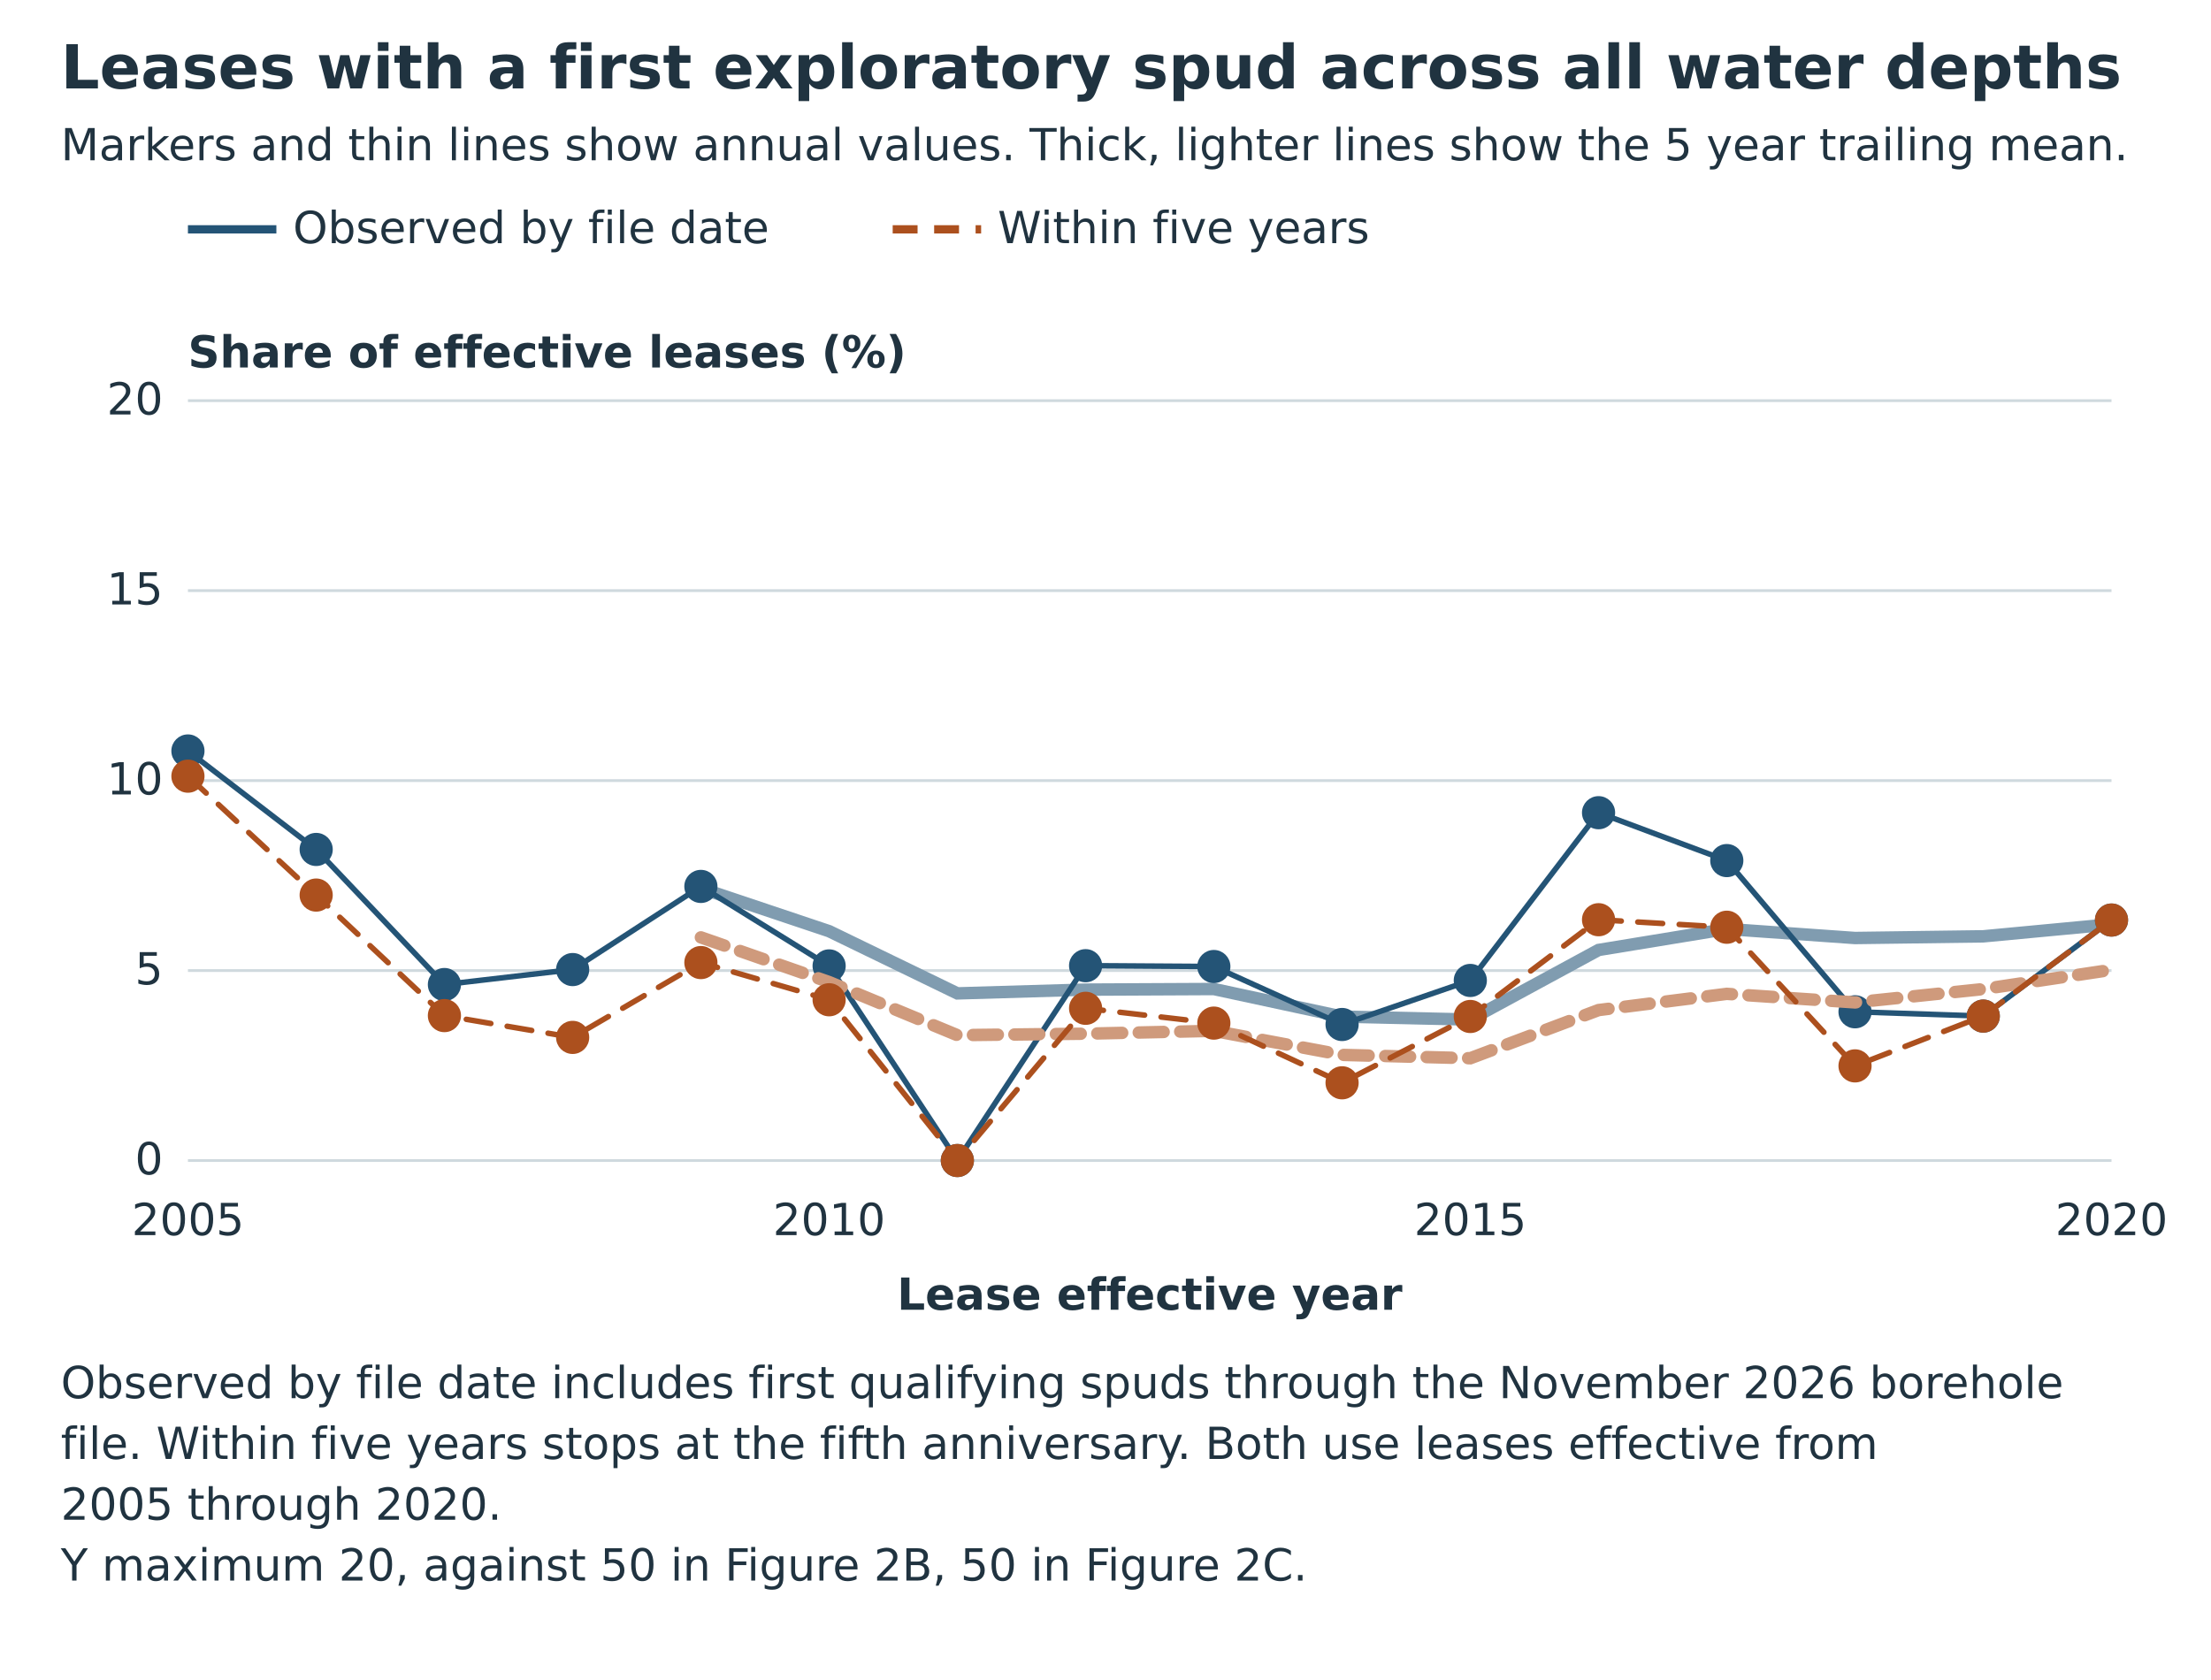
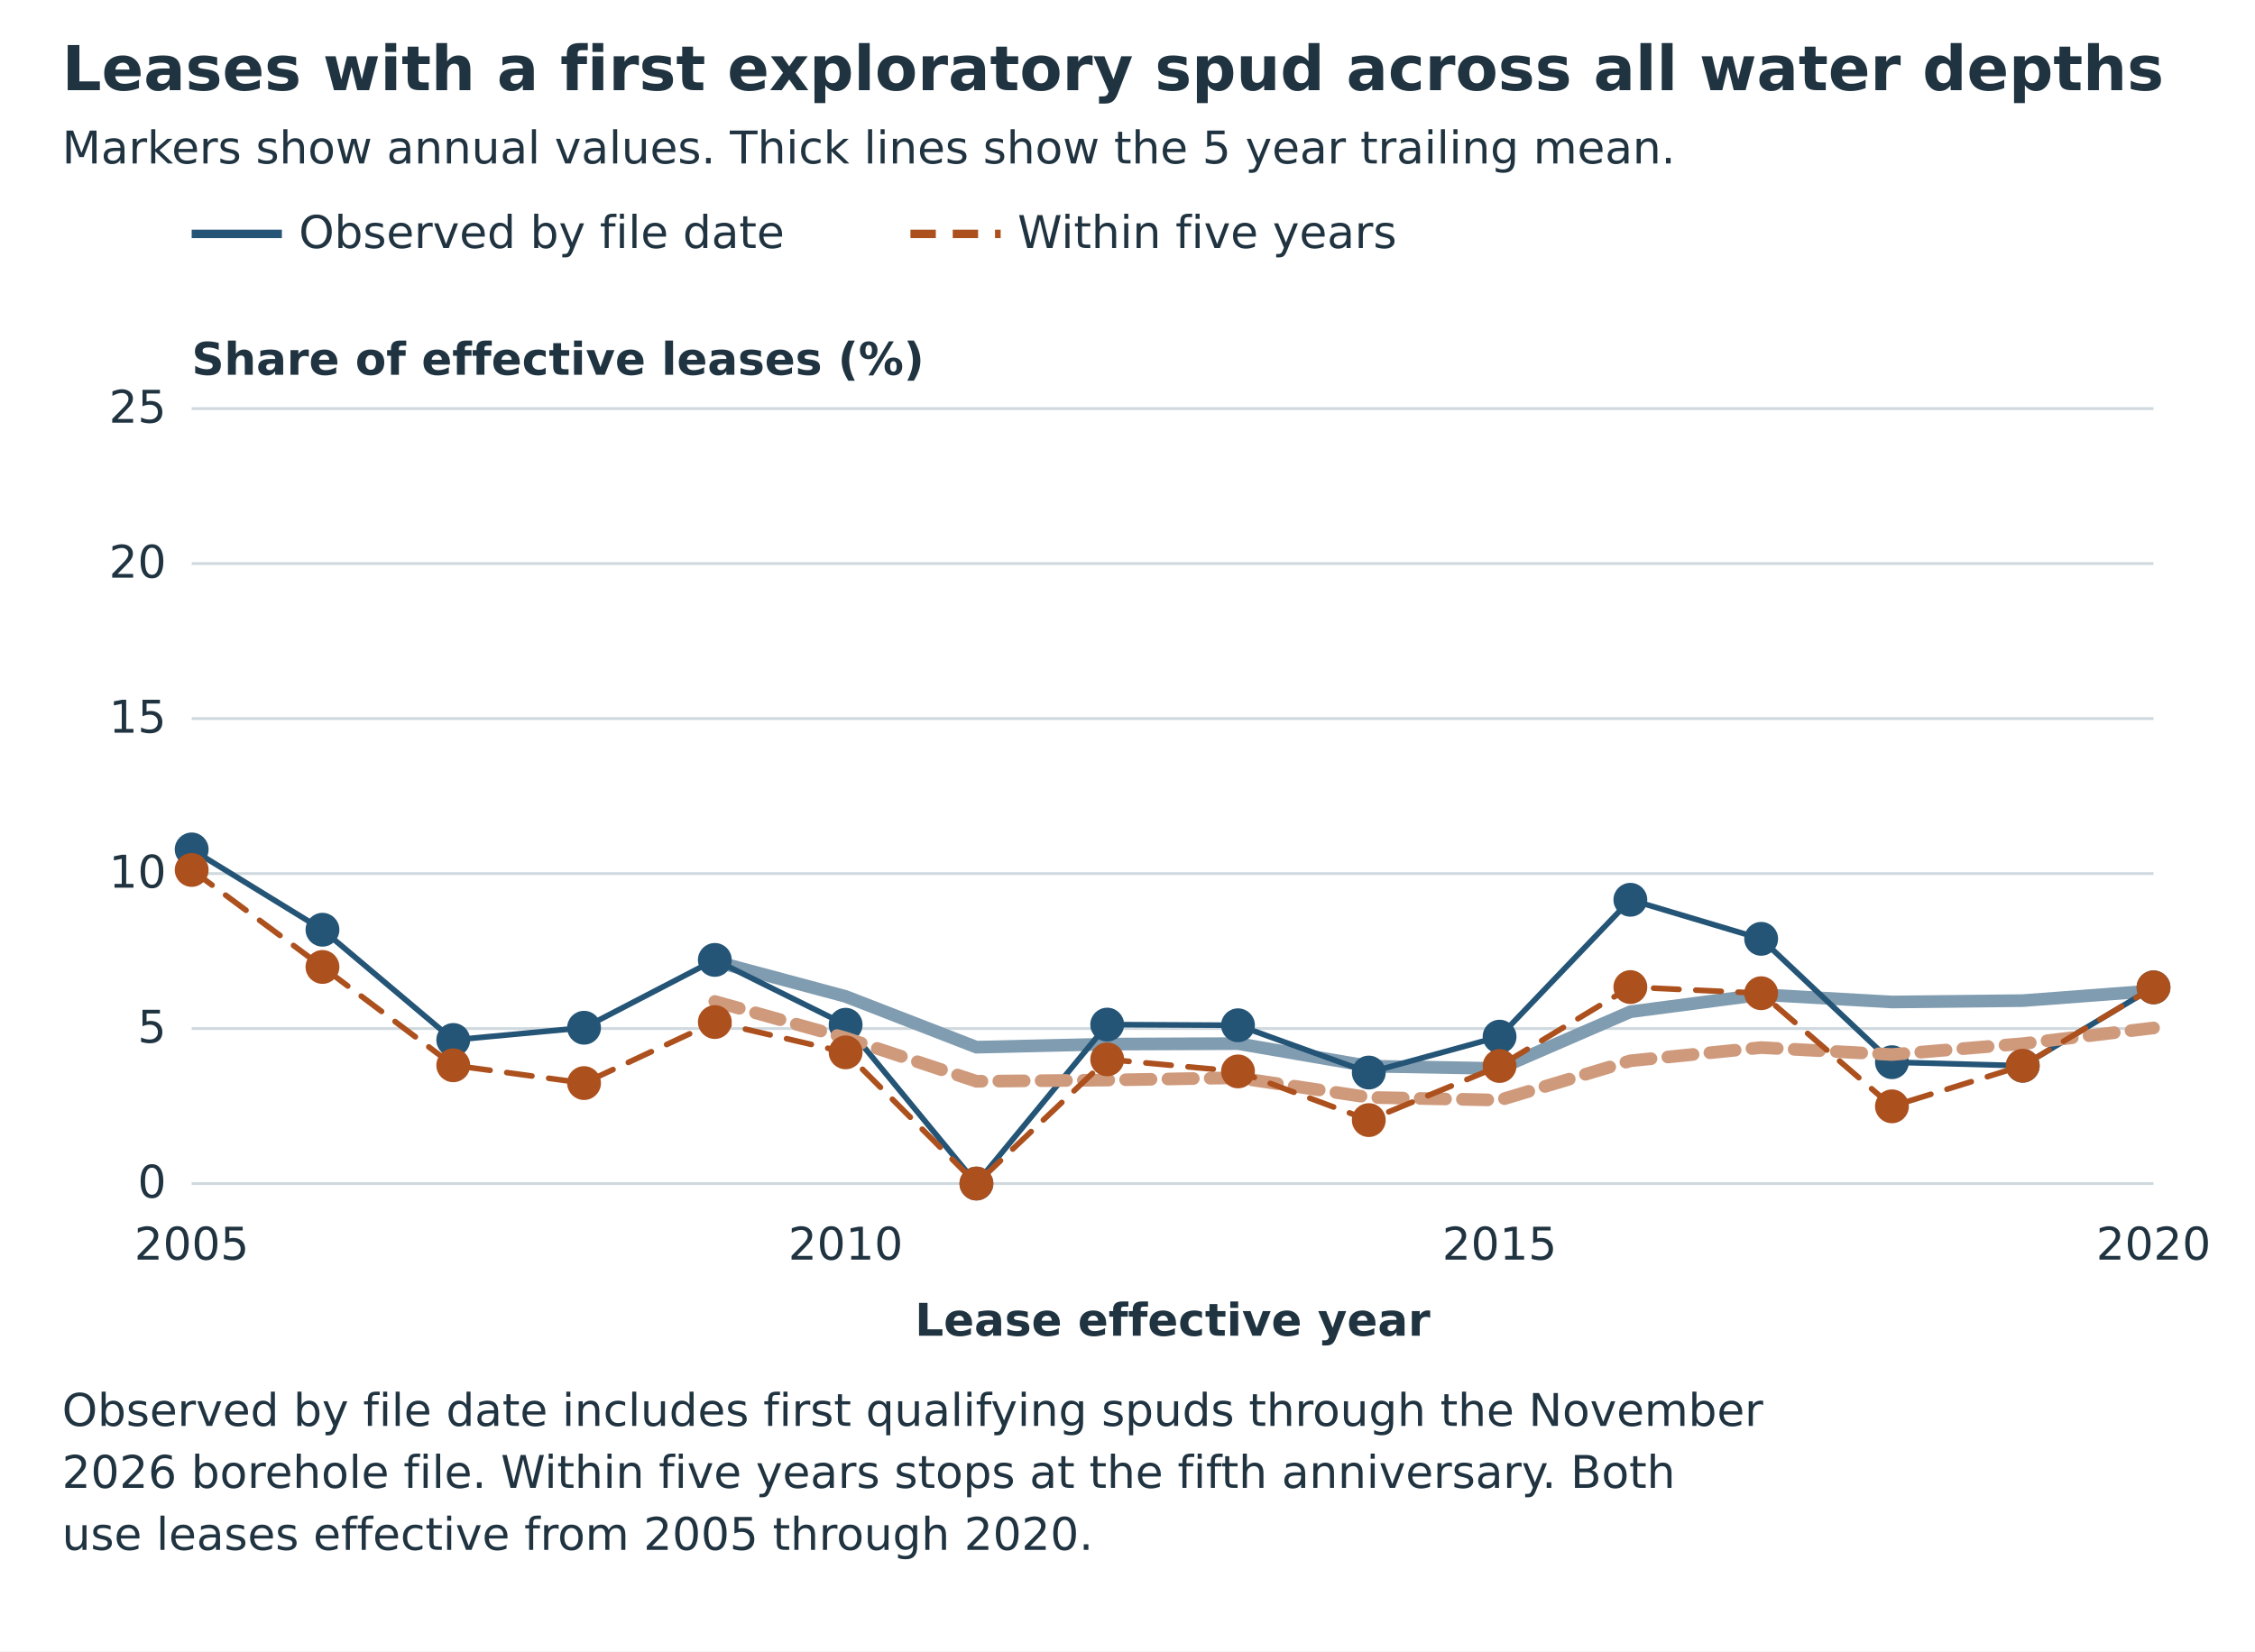
- <svg xmlns="http://www.w3.org/2000/svg" role="img" aria-label="Leases with a first exploratory spud across all water depths" font-family="'DejaVu Sans','Segoe UI',Arial,sans-serif" font-size="16" fill="#203340" width="800" height="608" viewBox="0 0 800 608">
-   <rect width="800" height="608" fill="white" />
+ <svg xmlns="http://www.w3.org/2000/svg" role="img" aria-label="Leases with a first exploratory spud across all water depths" font-family="'DejaVu Sans','Segoe UI',Arial,sans-serif" font-size="16" fill="#203340" width="800" height="586" viewBox="0 0 800 586">
+   <rect width="800" height="586" fill="white" />
  <text x="22" y="32" font-size="22" font-weight="bold">Leases with a first exploratory spud across all water depths</text>
-   <text x="22" y="58">Markers and thin lines show annual values. Thick, lighter lines show the 5 year trailing mean.</text>
+   <text x="22" y="58">Markers show annual values. Thick lines show the 5 year trailing mean.</text>
  <g data-legend="0">
    <rect x="62" y="70" height="27" width="244" fill="white" />
    <line x1="68" y1="83" x2="100" y2="83" stroke="#245476" stroke-width="3" />
    <text x="106" y="88">Observed by file date</text>
  </g>
  <g data-legend="1">
    <rect x="317" y="70" height="27" width="208" fill="white" />
    <line x1="323" y1="83" x2="355" y2="83" stroke="#ac501e" stroke-width="3" stroke-dasharray="9 6" />
    <text x="361" y="88">Within five years</text>
  </g>
  <text x="68" y="133" font-weight="bold">Share of effective leases (%)</text>
  <line x1="68" x2="764" y1="420.0" y2="420.0" stroke="#cfd9de" />
  <text x="59" y="425.0" text-anchor="end">0</text>
-   <line x1="68" x2="764" y1="351.25" y2="351.25" stroke="#cfd9de" />
-   <text x="59" y="356.25" text-anchor="end">5</text>
-   <line x1="68" x2="764" y1="282.5" y2="282.5" stroke="#cfd9de" />
-   <text x="59" y="287.5" text-anchor="end">10</text>
-   <line x1="68" x2="764" y1="213.75" y2="213.75" stroke="#cfd9de" />
-   <text x="59" y="218.75" text-anchor="end">15</text>
+   <line x1="68" x2="764" y1="365.0" y2="365.0" stroke="#cfd9de" />
+   <text x="59" y="370.0" text-anchor="end">5</text>
+   <line x1="68" x2="764" y1="310.0" y2="310.0" stroke="#cfd9de" />
+   <text x="59" y="315.0" text-anchor="end">10</text>
+   <line x1="68" x2="764" y1="255.0" y2="255.0" stroke="#cfd9de" />
+   <text x="59" y="260.0" text-anchor="end">15</text>
+   <line x1="68" x2="764" y1="200.0" y2="200.0" stroke="#cfd9de" />
+   <text x="59" y="205.0" text-anchor="end">20</text>
  <line x1="68" x2="764" y1="145.0" y2="145.0" stroke="#cfd9de" />
-   <text x="59" y="150.0" text-anchor="end">20</text>
+   <text x="59" y="150.0" text-anchor="end">25</text>
  <text x="68.0" y="447" text-anchor="middle">2005</text>
  <text x="300.0" y="447" text-anchor="middle">2010</text>
  <text x="532.0" y="447" text-anchor="middle">2015</text>
  <text x="764.0" y="447" text-anchor="middle">2020</text>
  <text x="416.0" y="474" text-anchor="middle" font-weight="bold">Lease effective year</text>
  <g data-series="0" data-label="Observed by file date">
-     <path d="M253.60,321.44l0,0 L300.00,337.00 L346.40,359.51 L392.80,358.15 L439.20,357.93 L485.60,367.92 L532.00,368.98 L578.40,343.80 L624.80,336.19 L671.20,339.47 L717.60,338.86 L764.00,334.49" fill="none" stroke="#809cb0" stroke-width="4.5" stroke-linecap="round" class="trend" />
-     <path d="M68.00,271.78l0,0 L114.40,307.42 L160.80,356.31 L207.20,350.89 L253.60,320.80 L300.00,349.57 L346.40,420.00 L392.80,349.49 L439.20,349.79 L485.60,370.77 L532.00,354.83 L578.40,294.12 L624.80,311.45 L671.20,366.17 L717.60,367.73 L764.00,332.97" fill="none" stroke="#245476" stroke-width="2" stroke-linecap="round" class="annual" />
-     <circle cx="68.00" cy="271.78" r="5" stroke="#245476" stroke-width="2" fill="#245476" data-year="2005" />
-     <circle cx="114.40" cy="307.42" r="5" stroke="#245476" stroke-width="2" fill="#245476" data-year="2006" />
-     <circle cx="160.80" cy="356.31" r="5" stroke="#245476" stroke-width="2" fill="#245476" data-year="2007" />
-     <circle cx="207.20" cy="350.89" r="5" stroke="#245476" stroke-width="2" fill="#245476" data-year="2008" />
-     <circle cx="253.60" cy="320.80" r="5" stroke="#245476" stroke-width="2" fill="#245476" data-year="2009" />
-     <circle cx="300.00" cy="349.57" r="5" stroke="#245476" stroke-width="2" fill="#245476" data-year="2010" />
+     <path d="M253.60,341.15l0,0 L300.00,353.60 L346.40,371.61 L392.80,370.52 L439.20,370.34 L485.60,378.34 L532.00,379.18 L578.40,359.04 L624.80,352.95 L671.20,355.57 L717.60,355.09 L764.00,351.59" fill="none" stroke="#809cb0" stroke-width="4.5" stroke-linecap="round" class="trend" />
+     <path d="M68.00,301.43l0,0 L114.40,329.93 L160.80,369.05 L207.20,364.71 L253.60,340.64 L300.00,363.65 L346.40,420.00 L392.80,363.59 L439.20,363.83 L485.60,380.61 L532.00,367.87 L578.40,319.30 L624.80,333.16 L671.20,376.94 L717.60,378.19 L764.00,350.38" fill="none" stroke="#245476" stroke-width="2" stroke-linecap="round" class="annual" />
+     <circle cx="68.00" cy="301.43" r="5" stroke="#245476" stroke-width="2" fill="#245476" data-year="2005" />
+     <circle cx="114.40" cy="329.93" r="5" stroke="#245476" stroke-width="2" fill="#245476" data-year="2006" />
+     <circle cx="160.80" cy="369.05" r="5" stroke="#245476" stroke-width="2" fill="#245476" data-year="2007" />
+     <circle cx="207.20" cy="364.71" r="5" stroke="#245476" stroke-width="2" fill="#245476" data-year="2008" />
+     <circle cx="253.60" cy="340.64" r="5" stroke="#245476" stroke-width="2" fill="#245476" data-year="2009" />
+     <circle cx="300.00" cy="363.65" r="5" stroke="#245476" stroke-width="2" fill="#245476" data-year="2010" />
    <circle cx="346.40" cy="420.00" r="5" stroke="#245476" stroke-width="2" fill="#245476" data-year="2011" />
-     <circle cx="392.80" cy="349.49" r="5" stroke="#245476" stroke-width="2" fill="#245476" data-year="2012" />
-     <circle cx="439.20" cy="349.79" r="5" stroke="#245476" stroke-width="2" fill="#245476" data-year="2013" />
-     <circle cx="485.60" cy="370.77" r="5" stroke="#245476" stroke-width="2" fill="#245476" data-year="2014" />
-     <circle cx="532.00" cy="354.83" r="5" stroke="#245476" stroke-width="2" fill="#245476" data-year="2015" />
-     <circle cx="578.40" cy="294.12" r="5" stroke="#245476" stroke-width="2" fill="#245476" data-year="2016" />
-     <circle cx="624.80" cy="311.45" r="5" stroke="#245476" stroke-width="2" fill="#245476" data-year="2017" />
-     <circle cx="671.20" cy="366.17" r="5" stroke="#245476" stroke-width="2" fill="#245476" data-year="2018" />
-     <circle cx="717.60" cy="367.73" r="5" stroke="#245476" stroke-width="2" fill="#245476" data-year="2019" />
-     <circle cx="764.00" cy="332.97" r="5" stroke="#245476" stroke-width="2" fill="#245476" data-year="2020" />
+     <circle cx="392.80" cy="363.59" r="5" stroke="#245476" stroke-width="2" fill="#245476" data-year="2012" />
+     <circle cx="439.20" cy="363.83" r="5" stroke="#245476" stroke-width="2" fill="#245476" data-year="2013" />
+     <circle cx="485.60" cy="380.61" r="5" stroke="#245476" stroke-width="2" fill="#245476" data-year="2014" />
+     <circle cx="532.00" cy="367.87" r="5" stroke="#245476" stroke-width="2" fill="#245476" data-year="2015" />
+     <circle cx="578.40" cy="319.30" r="5" stroke="#245476" stroke-width="2" fill="#245476" data-year="2016" />
+     <circle cx="624.80" cy="333.16" r="5" stroke="#245476" stroke-width="2" fill="#245476" data-year="2017" />
+     <circle cx="671.20" cy="376.94" r="5" stroke="#245476" stroke-width="2" fill="#245476" data-year="2018" />
+     <circle cx="717.60" cy="378.19" r="5" stroke="#245476" stroke-width="2" fill="#245476" data-year="2019" />
+     <circle cx="764.00" cy="350.38" r="5" stroke="#245476" stroke-width="2" fill="#245476" data-year="2020" />
  </g>
  <g data-series="1" data-label="Within five years">
-     <path d="M253.60,339.24l0,0 L300.00,355.42 L346.40,374.63 L392.80,374.10 L439.20,373.07 L485.60,381.77 L532.00,382.98 L578.40,365.55 L624.80,359.68 L671.20,362.78 L717.60,357.95 L764.00,350.98" fill="none" stroke="#cf9a7c" stroke-width="4.5" stroke-linecap="round" class="trend" stroke-dasharray="9 6" />
-     <path d="M68.00,280.90l0,0 L114.40,323.93 L160.80,367.55 L207.20,375.44 L253.60,348.36 L300.00,361.82 L346.40,420.00 L392.80,364.91 L439.20,370.27 L485.60,391.87 L532.00,367.87 L578.40,332.85 L624.80,335.57 L671.20,385.75 L717.60,367.73 L764.00,332.97" fill="none" stroke="#ac501e" stroke-width="2" stroke-linecap="round" class="annual" stroke-dasharray="9 6" />
-     <circle cx="68.00" cy="280.90" r="5" stroke="#ac501e" stroke-width="2" fill="#ac501e" data-year="2005" />
-     <circle cx="114.40" cy="323.93" r="5" stroke="#ac501e" stroke-width="2" fill="#ac501e" data-year="2006" />
-     <circle cx="160.80" cy="367.55" r="5" stroke="#ac501e" stroke-width="2" fill="#ac501e" data-year="2007" />
-     <circle cx="207.20" cy="375.44" r="5" stroke="#ac501e" stroke-width="2" fill="#ac501e" data-year="2008" />
-     <circle cx="253.60" cy="348.36" r="5" stroke="#ac501e" stroke-width="2" fill="#ac501e" data-year="2009" />
-     <circle cx="300.00" cy="361.82" r="5" stroke="#ac501e" stroke-width="2" fill="#ac501e" data-year="2010" />
+     <path d="M253.60,355.39l0,0 L300.00,368.33 L346.40,383.71 L392.80,383.28 L439.20,382.46 L485.60,389.42 L532.00,390.39 L578.40,376.44 L624.80,371.75 L671.20,374.22 L717.60,370.36 L764.00,364.78" fill="none" stroke="#cf9a7c" stroke-width="4.5" stroke-linecap="round" class="trend" stroke-dasharray="9 6" />
+     <path d="M68.00,308.72l0,0 L114.40,343.14 L160.80,378.04 L207.20,384.35 L253.60,362.69 L300.00,373.45 L346.40,420.00 L392.80,375.93 L439.20,380.21 L485.60,397.49 L532.00,378.29 L578.40,350.28 L624.80,352.46 L671.20,392.60 L717.60,378.19 L764.00,350.38" fill="none" stroke="#ac501e" stroke-width="2" stroke-linecap="round" class="annual" stroke-dasharray="9 6" />
+     <circle cx="68.00" cy="308.72" r="5" stroke="#ac501e" stroke-width="2" fill="#ac501e" data-year="2005" />
+     <circle cx="114.40" cy="343.14" r="5" stroke="#ac501e" stroke-width="2" fill="#ac501e" data-year="2006" />
+     <circle cx="160.80" cy="378.04" r="5" stroke="#ac501e" stroke-width="2" fill="#ac501e" data-year="2007" />
+     <circle cx="207.20" cy="384.35" r="5" stroke="#ac501e" stroke-width="2" fill="#ac501e" data-year="2008" />
+     <circle cx="253.60" cy="362.69" r="5" stroke="#ac501e" stroke-width="2" fill="#ac501e" data-year="2009" />
+     <circle cx="300.00" cy="373.45" r="5" stroke="#ac501e" stroke-width="2" fill="#ac501e" data-year="2010" />
    <circle cx="346.40" cy="420.00" r="5" stroke="#ac501e" stroke-width="2" fill="#ac501e" data-year="2011" />
-     <circle cx="392.80" cy="364.91" r="5" stroke="#ac501e" stroke-width="2" fill="#ac501e" data-year="2012" />
-     <circle cx="439.20" cy="370.27" r="5" stroke="#ac501e" stroke-width="2" fill="#ac501e" data-year="2013" />
-     <circle cx="485.60" cy="391.87" r="5" stroke="#ac501e" stroke-width="2" fill="#ac501e" data-year="2014" />
-     <circle cx="532.00" cy="367.87" r="5" stroke="#ac501e" stroke-width="2" fill="#ac501e" data-year="2015" />
-     <circle cx="578.40" cy="332.85" r="5" stroke="#ac501e" stroke-width="2" fill="#ac501e" data-year="2016" />
-     <circle cx="624.80" cy="335.57" r="5" stroke="#ac501e" stroke-width="2" fill="#ac501e" data-year="2017" />
-     <circle cx="671.20" cy="385.75" r="5" stroke="#ac501e" stroke-width="2" fill="#ac501e" data-year="2018" />
-     <circle cx="717.60" cy="367.73" r="5" stroke="#ac501e" stroke-width="2" fill="#ac501e" data-year="2019" />
-     <circle cx="764.00" cy="332.97" r="5" stroke="#ac501e" stroke-width="2" fill="#ac501e" data-year="2020" />
+     <circle cx="392.80" cy="375.93" r="5" stroke="#ac501e" stroke-width="2" fill="#ac501e" data-year="2012" />
+     <circle cx="439.20" cy="380.21" r="5" stroke="#ac501e" stroke-width="2" fill="#ac501e" data-year="2013" />
+     <circle cx="485.60" cy="397.49" r="5" stroke="#ac501e" stroke-width="2" fill="#ac501e" data-year="2014" />
+     <circle cx="532.00" cy="378.29" r="5" stroke="#ac501e" stroke-width="2" fill="#ac501e" data-year="2015" />
+     <circle cx="578.40" cy="350.28" r="5" stroke="#ac501e" stroke-width="2" fill="#ac501e" data-year="2016" />
+     <circle cx="624.80" cy="352.46" r="5" stroke="#ac501e" stroke-width="2" fill="#ac501e" data-year="2017" />
+     <circle cx="671.20" cy="392.60" r="5" stroke="#ac501e" stroke-width="2" fill="#ac501e" data-year="2018" />
+     <circle cx="717.60" cy="378.19" r="5" stroke="#ac501e" stroke-width="2" fill="#ac501e" data-year="2019" />
+     <circle cx="764.00" cy="350.38" r="5" stroke="#ac501e" stroke-width="2" fill="#ac501e" data-year="2020" />
  </g>
-   <text x="22" y="506">Observed by file date includes first qualifying spuds through the November 2026 borehole</text>
-   <text x="22" y="528">file. Within five years stops at the fifth anniversary. Both use leases effective from</text>
-   <text x="22" y="550">2005 through 2020.</text>
-   <text x="22" y="572">Y maximum 20, against 50 in Figure 2B, 50 in Figure 2C.</text>
+   <text x="22" y="506">Observed by file date includes first qualifying spuds through the November</text>
+   <text x="22" y="528">2026 borehole file. Within five years stops at the fifth anniversary. Both</text>
+   <text x="22" y="550">use leases effective from 2005 through 2020.</text>
</svg>
